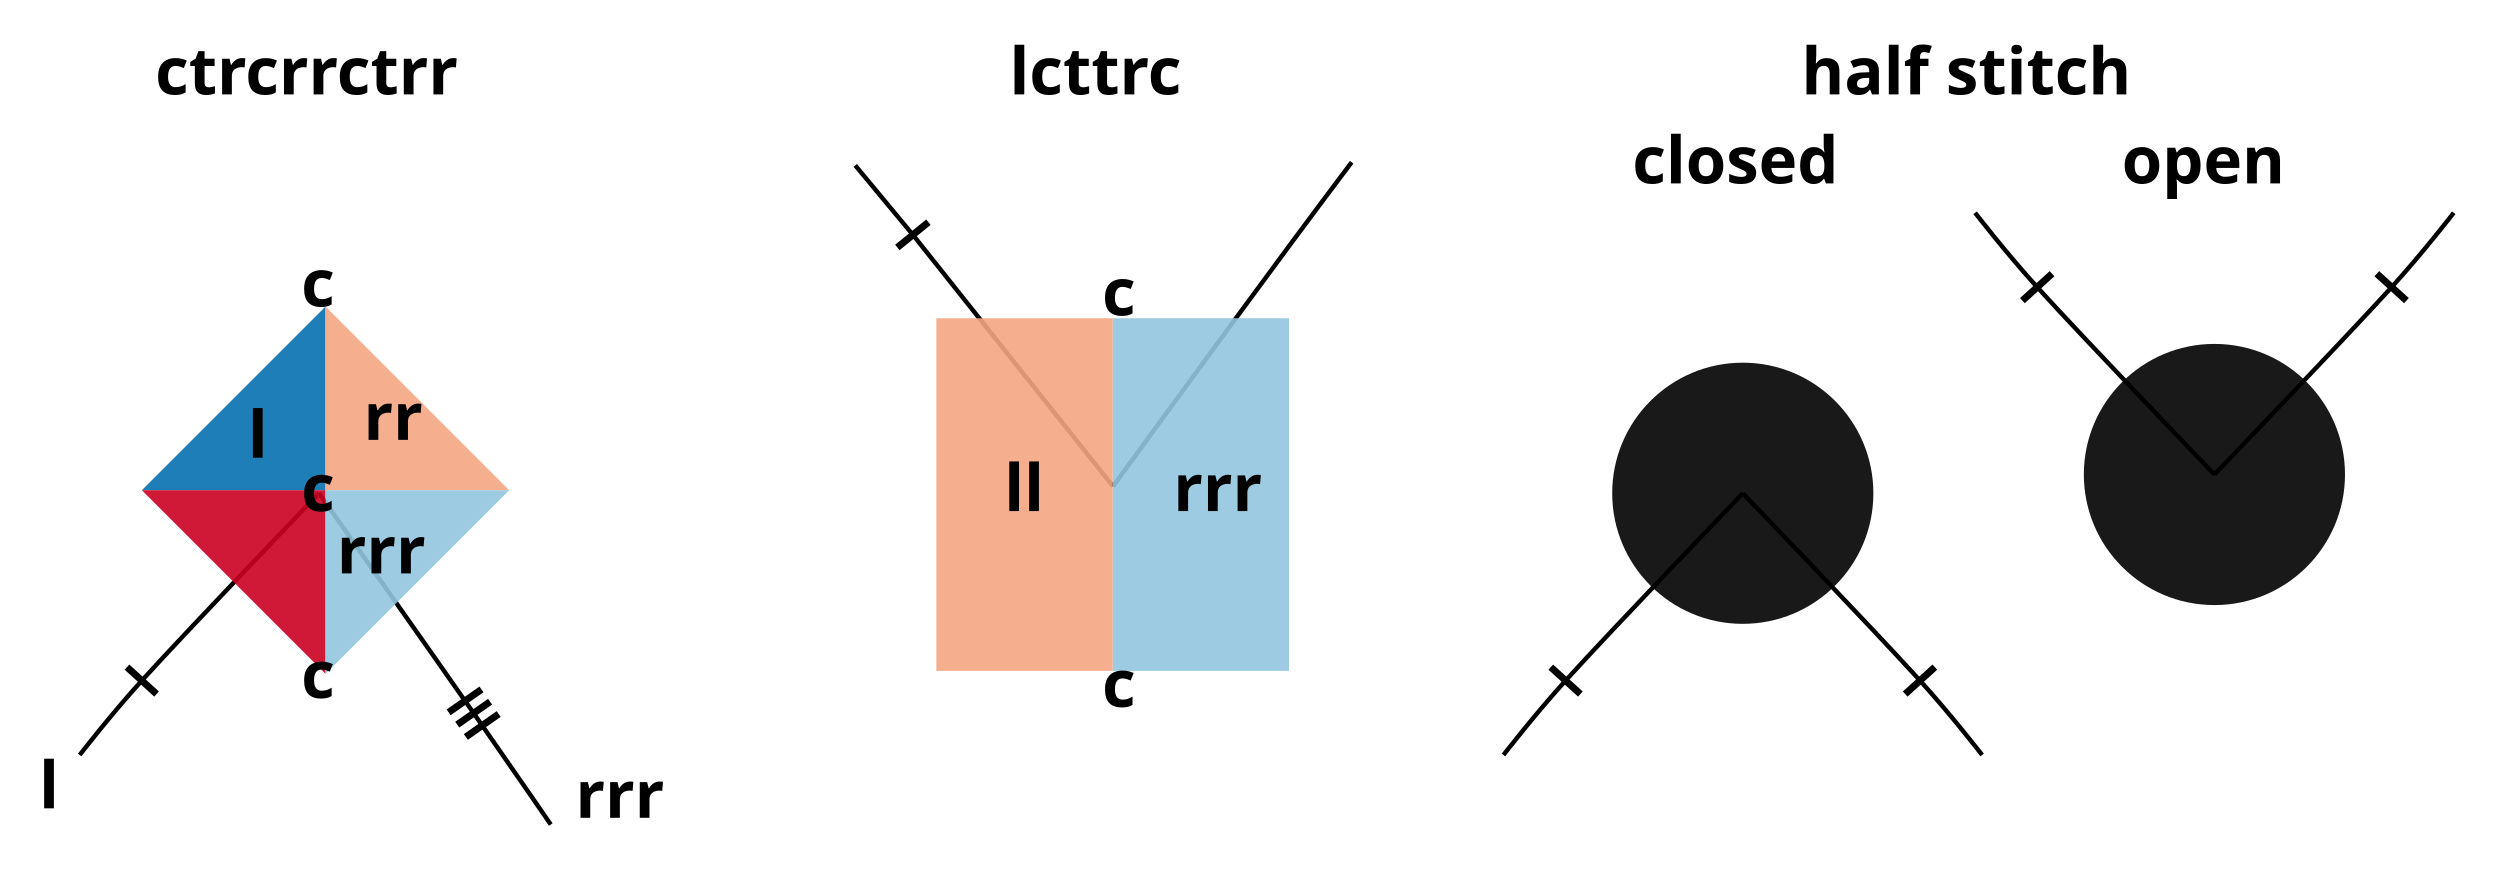
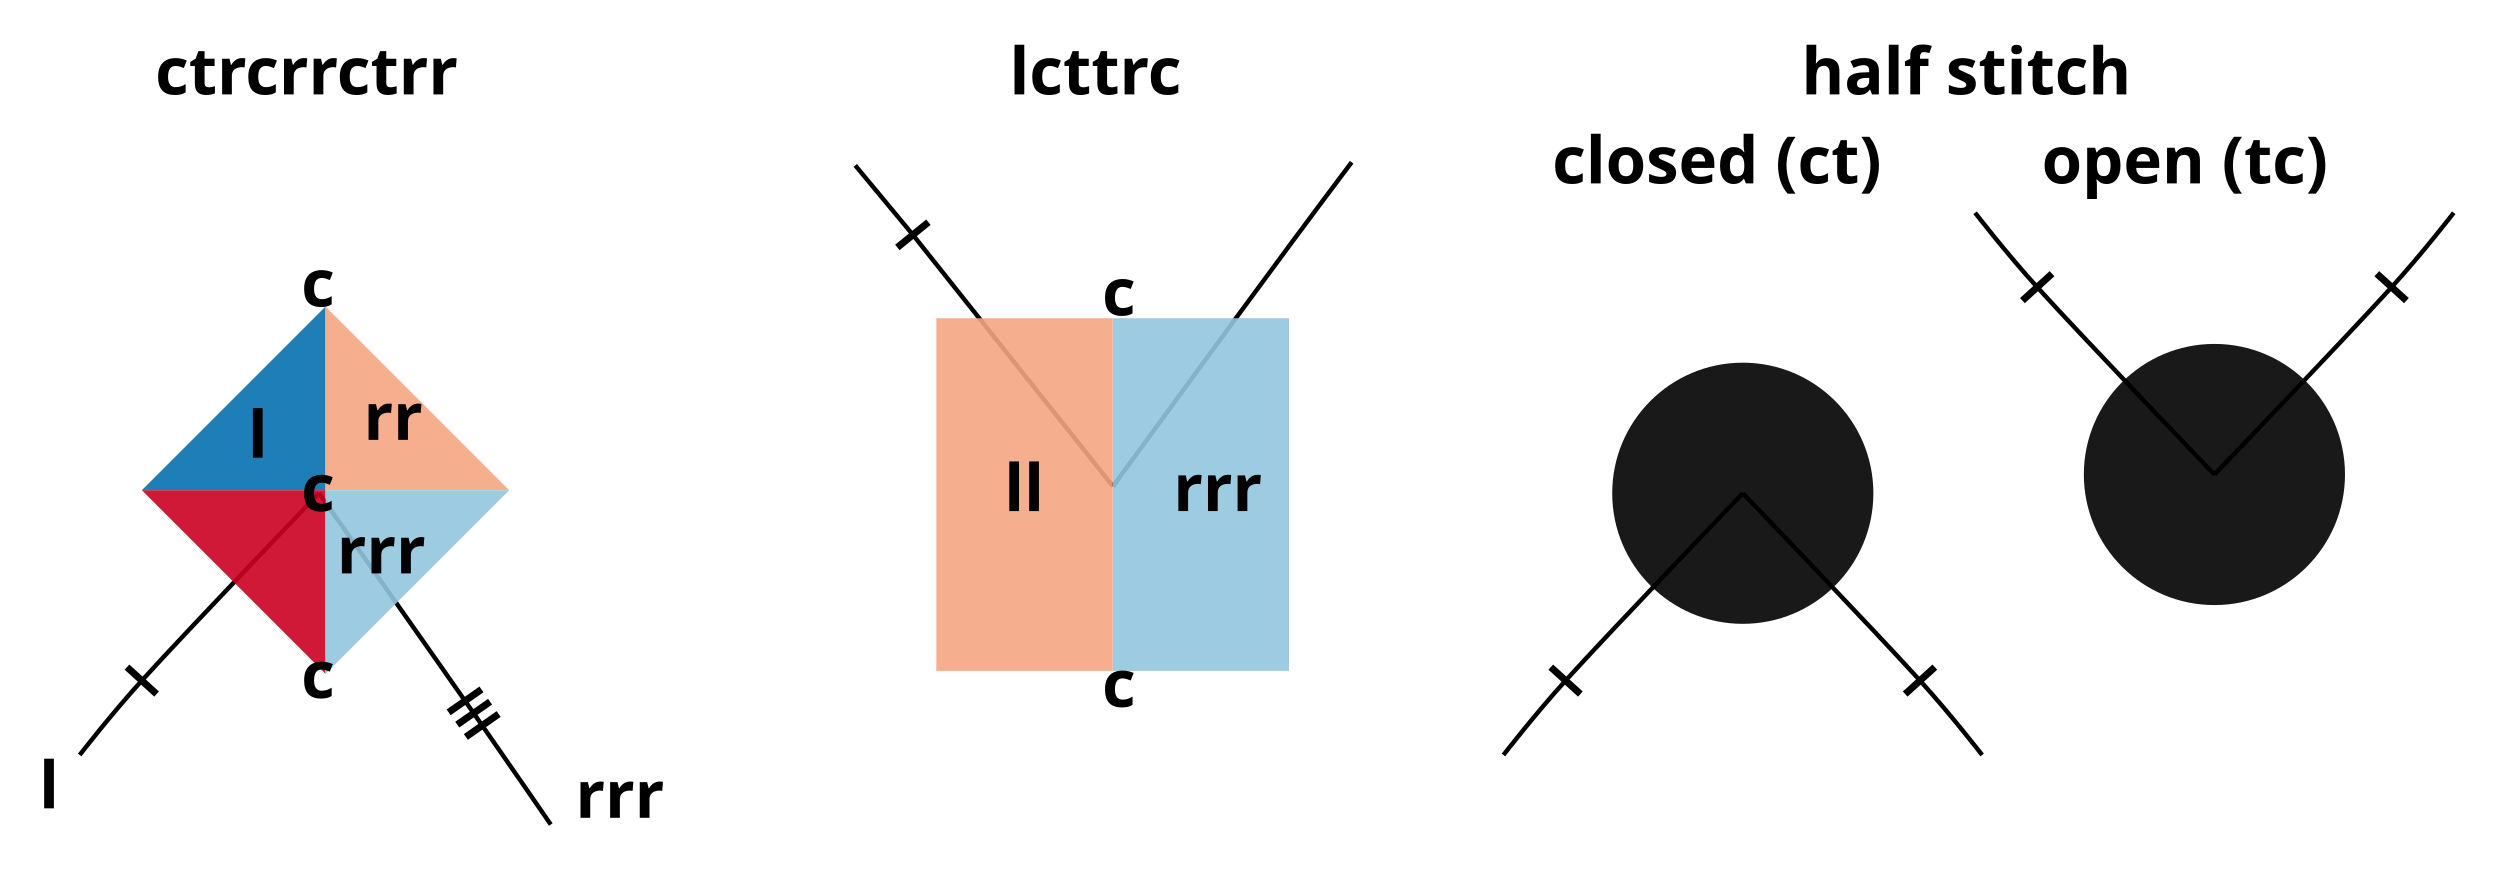
<svg xmlns="http://www.w3.org/2000/svg" id="svg2" version="1.1" width="561.883" height="195.599">
  <path class="link" d="m 17.907,169.687 c 0,0 6.953,-9.008 13.961,-16.721 10.862,-11.954 39.829,-42.104 39.829,-42.104" style="fill:none;stroke:#000000;stroke-width:1;stroke-miterlimit:4;stroke-dasharray:none;marker-mid:url(#twist-1-5)" id="path984" />
  <path class="link" d="m 123.786,185.316 c 0,0 -9.035,-13.14 -17.333,-25.026 C 97.409,147.333 71.697,110.862 71.697,110.862" style="fill:none;stroke:#000000;stroke-width:1;stroke-miterlimit:4;stroke-dasharray:none;marker-mid:url(#twist-3-0-8)" id="path986" />
  <path class="link" d="m 192.223,37.177 12.95,15.6 44.972,56.524" style="fill:none;stroke:#000000;stroke-width:1;stroke-miterlimit:4;stroke-dasharray:none;marker-mid:url(#twist-1-5)" id="path974" />
  <path class="link" d="m 303.786,36.467 c -18.144,24.084 -35.843,48.496 -53.64,72.835" id="path976" style="fill:none;stroke:#000000;stroke-width:1;stroke-miterlimit:4;stroke-dasharray:none;marker-mid:url(#twist-3-0-8)" />
  <defs id="defs842">
    <rect x="360.815" y="426.521" width="79.3" height="39.65" id="rect1094" />
    <marker id="twist-1-5" viewBox="-2 -2 4 4" markerWidth="9" markerHeight="9" orient="auto" markerUnits="userSpaceOnUse">
      <path d="M 0,2 V -2" fill="#000000" stroke="#000000" stroke-width="0.7px" id="path4491" />
    </marker>
    <marker id="twist-2-3" viewBox="-2 -2 4 4" markerWidth="9" markerHeight="9" orient="auto" markerUnits="userSpaceOnUse">
      <path d="M -1,2 V -2 M 1,2 V -2" fill="#000000" stroke="#000000" stroke-width="0.7px" id="path4494" />
    </marker>
    <marker id="twist-3-0-8" viewBox="-2 -2 4 4" markerWidth="9" markerHeight="9" orient="auto" markerUnits="userSpaceOnUse">
      <path d="m -1.5,2 v -4 m 3,4 V -2 M 0,2 v -4" fill="#000000" stroke="#000000" stroke-width="0.7px" id="path4497-4" />
    </marker>
  </defs>
  <g class="node" transform="matrix(7.506168,0,0,7.506168,73.1611,110.1757)" id="g942">
    <path d="M -5.5,0 0,-5.5 V 0 Z" style="opacity:0.9;fill:#0571b0;stroke:none" id="path934" />
    <path d="M 5.5,0 0,-5.5 V 0 Z" style="opacity:0.9;fill:#f4a582;stroke:none" id="path936" />
    <path d="M -5.5,0 0,5.5 V 0 Z" style="opacity:0.9;fill:#ca0020;stroke:none" id="path938" />
    <path d="M 5.5,0 0,5.5 V 0 Z" style="opacity:0.9;fill:#92c5de;stroke:none" id="path940" />
  </g>
  <text xml:space="preserve" style="font-style:normal;font-variant:normal;font-weight:bold;font-stretch:normal;font-size:14.667px;line-height:1.25;font-family:sans-serif;-inkscape-font-specification:'sans-serif Bold'" x="67.701" y="68.866" id="text958">
    <tspan id="tspan956" x="67.701" y="68.866">c</tspan>
  </text>
  <text xml:space="preserve" style="font-style:normal;font-variant:normal;font-weight:bold;font-stretch:normal;font-size:14.667px;line-height:1.25;font-family:sans-serif;-inkscape-font-specification:'sans-serif Bold'" x="67.701" y="156.866" id="text962">
    <tspan id="tspan960" x="67.701" y="156.866">c</tspan>
  </text>
  <text xml:space="preserve" style="font-style:normal;font-variant:normal;font-weight:bold;font-stretch:normal;font-size:14.667px;line-height:1.25;font-family:sans-serif;-inkscape-font-specification:'sans-serif Bold'" x="67.701" y="114.866" id="text966">
    <tspan id="tspan964" x="67.701" y="114.866">c</tspan>
  </text>
  <text xml:space="preserve" style="font-style:normal;font-variant:normal;font-weight:bold;font-stretch:normal;font-size:14.667px;line-height:1.25;font-family:sans-serif;-inkscape-font-specification:'sans-serif Bold'" x="55.701" y="102.866" id="text970">
    <tspan id="tspan968" x="55.701" y="102.866">l</tspan>
  </text>
  <text xml:space="preserve" style="font-style:normal;font-variant:normal;font-weight:bold;font-stretch:normal;font-size:14.667px;line-height:1.25;font-family:sans-serif;-inkscape-font-specification:'sans-serif Bold'" x="81.701" y="98.866" id="text974">
    <tspan id="tspan972" x="81.701" y="98.866">rr</tspan>
  </text>
  <text xml:space="preserve" style="font-style:normal;font-variant:normal;font-weight:bold;font-stretch:normal;font-size:14.667px;line-height:1.25;font-family:sans-serif;-inkscape-font-specification:'sans-serif Bold'" x="75.701" y="128.866" id="text978">
    <tspan id="tspan976" x="75.701" y="128.866">rrr</tspan>
  </text>
  <text xml:space="preserve" style="font-style:normal;font-variant:normal;font-weight:bold;font-stretch:normal;font-size:14.667px;line-height:1.25;font-family:sans-serif;-inkscape-font-specification:'sans-serif Bold'" x="34.88" y="21.215" id="text982">
    <tspan id="tspan980" x="34.88" y="21.215">ctrcrrctrr</tspan>
  </text>
  <text xml:space="preserve" style="font-style:normal;font-variant:normal;font-weight:bold;font-stretch:normal;font-size:14.667px;line-height:1.25;font-family:sans-serif;-inkscape-font-specification:'sans-serif Bold'" x="129.329" y="183.806" id="text990">
    <tspan id="tspan988" x="129.329" y="183.806">rrr</tspan>
  </text>
  <text xml:space="preserve" style="font-style:normal;font-variant:normal;font-weight:bold;font-stretch:normal;font-size:14.667px;line-height:1.25;font-family:sans-serif;-inkscape-font-specification:'sans-serif Bold'" x="8.783" y="181.675" id="text994">
    <tspan id="tspan992" x="8.783" y="181.675">l</tspan>
  </text>
  <g class="node" transform="matrix(-9.216171,0,0,9.216171,250.0793,111.1575)" id="g964">
    <path d="M -4.3,-4.3 H 0 v 8.6 h -4.3 z" style="opacity:0.9;fill:#92c5de;stroke:none" id="path960" />
    <path d="M 0,-4.3 H 4.3 V 4.3 H 0 Z" style="opacity:0.9;fill:#f4a582;fill-opacity:1;stroke:none" id="path962" />
  </g>
  <text xml:space="preserve" style="font-style:normal;font-variant:normal;font-weight:bold;font-stretch:normal;font-size:14.667px;line-height:1.25;font-family:sans-serif;-inkscape-font-specification:'sans-serif Bold'" x="247.701" y="70.866" id="text968">
    <tspan id="tspan966" x="247.701" y="70.866">c</tspan>
  </text>
  <text xml:space="preserve" style="font-style:normal;font-variant:normal;font-weight:bold;font-stretch:normal;font-size:14.667px;line-height:1.25;font-family:sans-serif;-inkscape-font-specification:'sans-serif Bold'" x="247.701" y="158.866" id="text972">
    <tspan id="tspan970" x="247.701" y="158.866">c</tspan>
  </text>
  <text xml:space="preserve" style="font-style:normal;font-variant:normal;font-weight:bold;font-stretch:normal;font-size:14.667px;line-height:1.25;font-family:sans-serif;-inkscape-font-specification:'sans-serif Bold'" x="226.88" y="21.215" id="text980">
    <tspan id="tspan978" x="226.88" y="21.215">lcttrc</tspan>
  </text>
  <text xml:space="preserve" style="font-style:normal;font-variant:normal;font-weight:bold;font-stretch:normal;font-size:14.667px;line-height:1.25;font-family:sans-serif;-inkscape-font-specification:'sans-serif Bold'" x="263.701" y="114.866" id="text984">
    <tspan id="tspan982" x="263.701" y="114.866">rrr</tspan>
  </text>
  <text xml:space="preserve" style="font-style:normal;font-variant:normal;font-weight:bold;font-stretch:normal;font-size:14.667px;line-height:1.25;font-family:sans-serif;-inkscape-font-specification:'sans-serif Bold'" x="225.701" y="114.866" id="text988">
    <tspan id="tspan986" x="225.701" y="114.866">ll</tspan>
  </text>
  <path class="link" d="m 337.907,169.687 c 0,0 6.953,-9.008 13.961,-16.721 10.862,-11.954 39.829,-42.104 39.829,-42.104" style="fill:none;stroke:#000000;stroke-width:1;stroke-miterlimit:4;stroke-dasharray:none;marker-mid:url(#twist-1-5)" id="path1041" />
  <path class="link" d="m 445.487,169.687 c 0,0 -6.953,-9.008 -13.961,-16.721 -10.862,-11.954 -39.829,-42.104 -39.829,-42.104" style="fill:none;stroke:#000000;stroke-width:1;stroke-miterlimit:4;stroke-dasharray:none;marker-mid:url(#twist-1-5)" id="path1046" />
  <path class="node" d="m 421.045,110.862 a 29.348,29.348 0 0 1 -29.348,29.348 29.348,29.348 0 0 1 -29.348,-29.348 29.348,29.348 0 0 1 29.348,-29.348 29.348,29.348 0 0 1 29.348,29.348 z" style="opacity:0.9;fill:#000000;stroke:none;stroke-width:6.244" id="path1050">
    </path>
  <path class="link" d="m 443.907,47.82 c 0,0 6.953,9.008 13.961,16.721 10.862,11.954 39.829,42.104 39.829,42.104" style="fill:none;stroke:#000000;stroke-width:1;stroke-miterlimit:4;stroke-dasharray:none;marker-mid:url(#twist-1-5)" id="path1052" />
  <path class="link" d="m 551.487,47.82 c 0,0 -6.953,9.008 -13.961,16.721 -10.862,11.954 -39.829,42.104 -39.829,42.104" style="fill:none;stroke:#000000;stroke-width:1;stroke-miterlimit:4;stroke-dasharray:none;marker-mid:url(#twist-1-5)" id="path1054" />
  <path class="node" d="m 527.045,106.645 a 29.348,29.348 0 0 0 -29.348,-29.348 29.348,29.348 0 0 0 -29.348,29.348 29.348,29.348 0 0 0 29.348,29.348 29.348,29.348 0 0 0 29.348,-29.348 z" style="opacity:0.9;fill:#000000;stroke:none;stroke-width:6.244" id="path1058">
    </path>
  <text xml:space="preserve" style="font-style:normal;font-variant:normal;font-weight:bold;font-stretch:normal;font-size:14.667px;line-height:1.25;font-family:sans-serif;-inkscape-font-specification:'sans-serif Bold'" x="404.88" y="21.215" id="text1062">
    <tspan id="tspan1060" x="404.88" y="21.215">half stitch</tspan>
  </text>
-   <text xml:space="preserve" style="font-style:normal;font-variant:normal;font-weight:bold;font-stretch:normal;font-size:14.667px;line-height:1.25;font-family:sans-serif;-inkscape-font-specification:'sans-serif Bold'" x="366.88" y="41.215" id="text1066">
-     <tspan id="tspan1064" x="366.88" y="41.215">closed</tspan>
+   <text xml:space="preserve" style="font-style:normal;font-variant:normal;font-weight:bold;font-stretch:normal;font-size:14.667px;line-height:1.25;font-family:sans-serif;-inkscape-font-specification:'sans-serif Bold'" x="348.88" y="41.215" id="text1066">
+     <tspan id="tspan1064" x="348.88" y="41.215">closed (ct)</tspan>
  </text>
-   <text xml:space="preserve" style="font-style:normal;font-variant:normal;font-weight:bold;font-stretch:normal;font-size:14.667px;line-height:1.25;font-family:sans-serif;-inkscape-font-specification:'sans-serif Bold'" x="476.88" y="41.215" id="text1070">
-     <tspan id="tspan1068" x="476.88" y="41.215">open</tspan>
+   <text xml:space="preserve" style="font-style:normal;font-variant:normal;font-weight:bold;font-stretch:normal;font-size:14.667px;line-height:1.25;font-family:sans-serif;-inkscape-font-specification:'sans-serif Bold'" x="458.88" y="41.215" id="text1070">
+     <tspan id="tspan1068" x="458.88" y="41.215">open (tc)</tspan>
+     <tspan x="458.88" y="59.548" id="tspan1242" />
  </text>
</svg>
